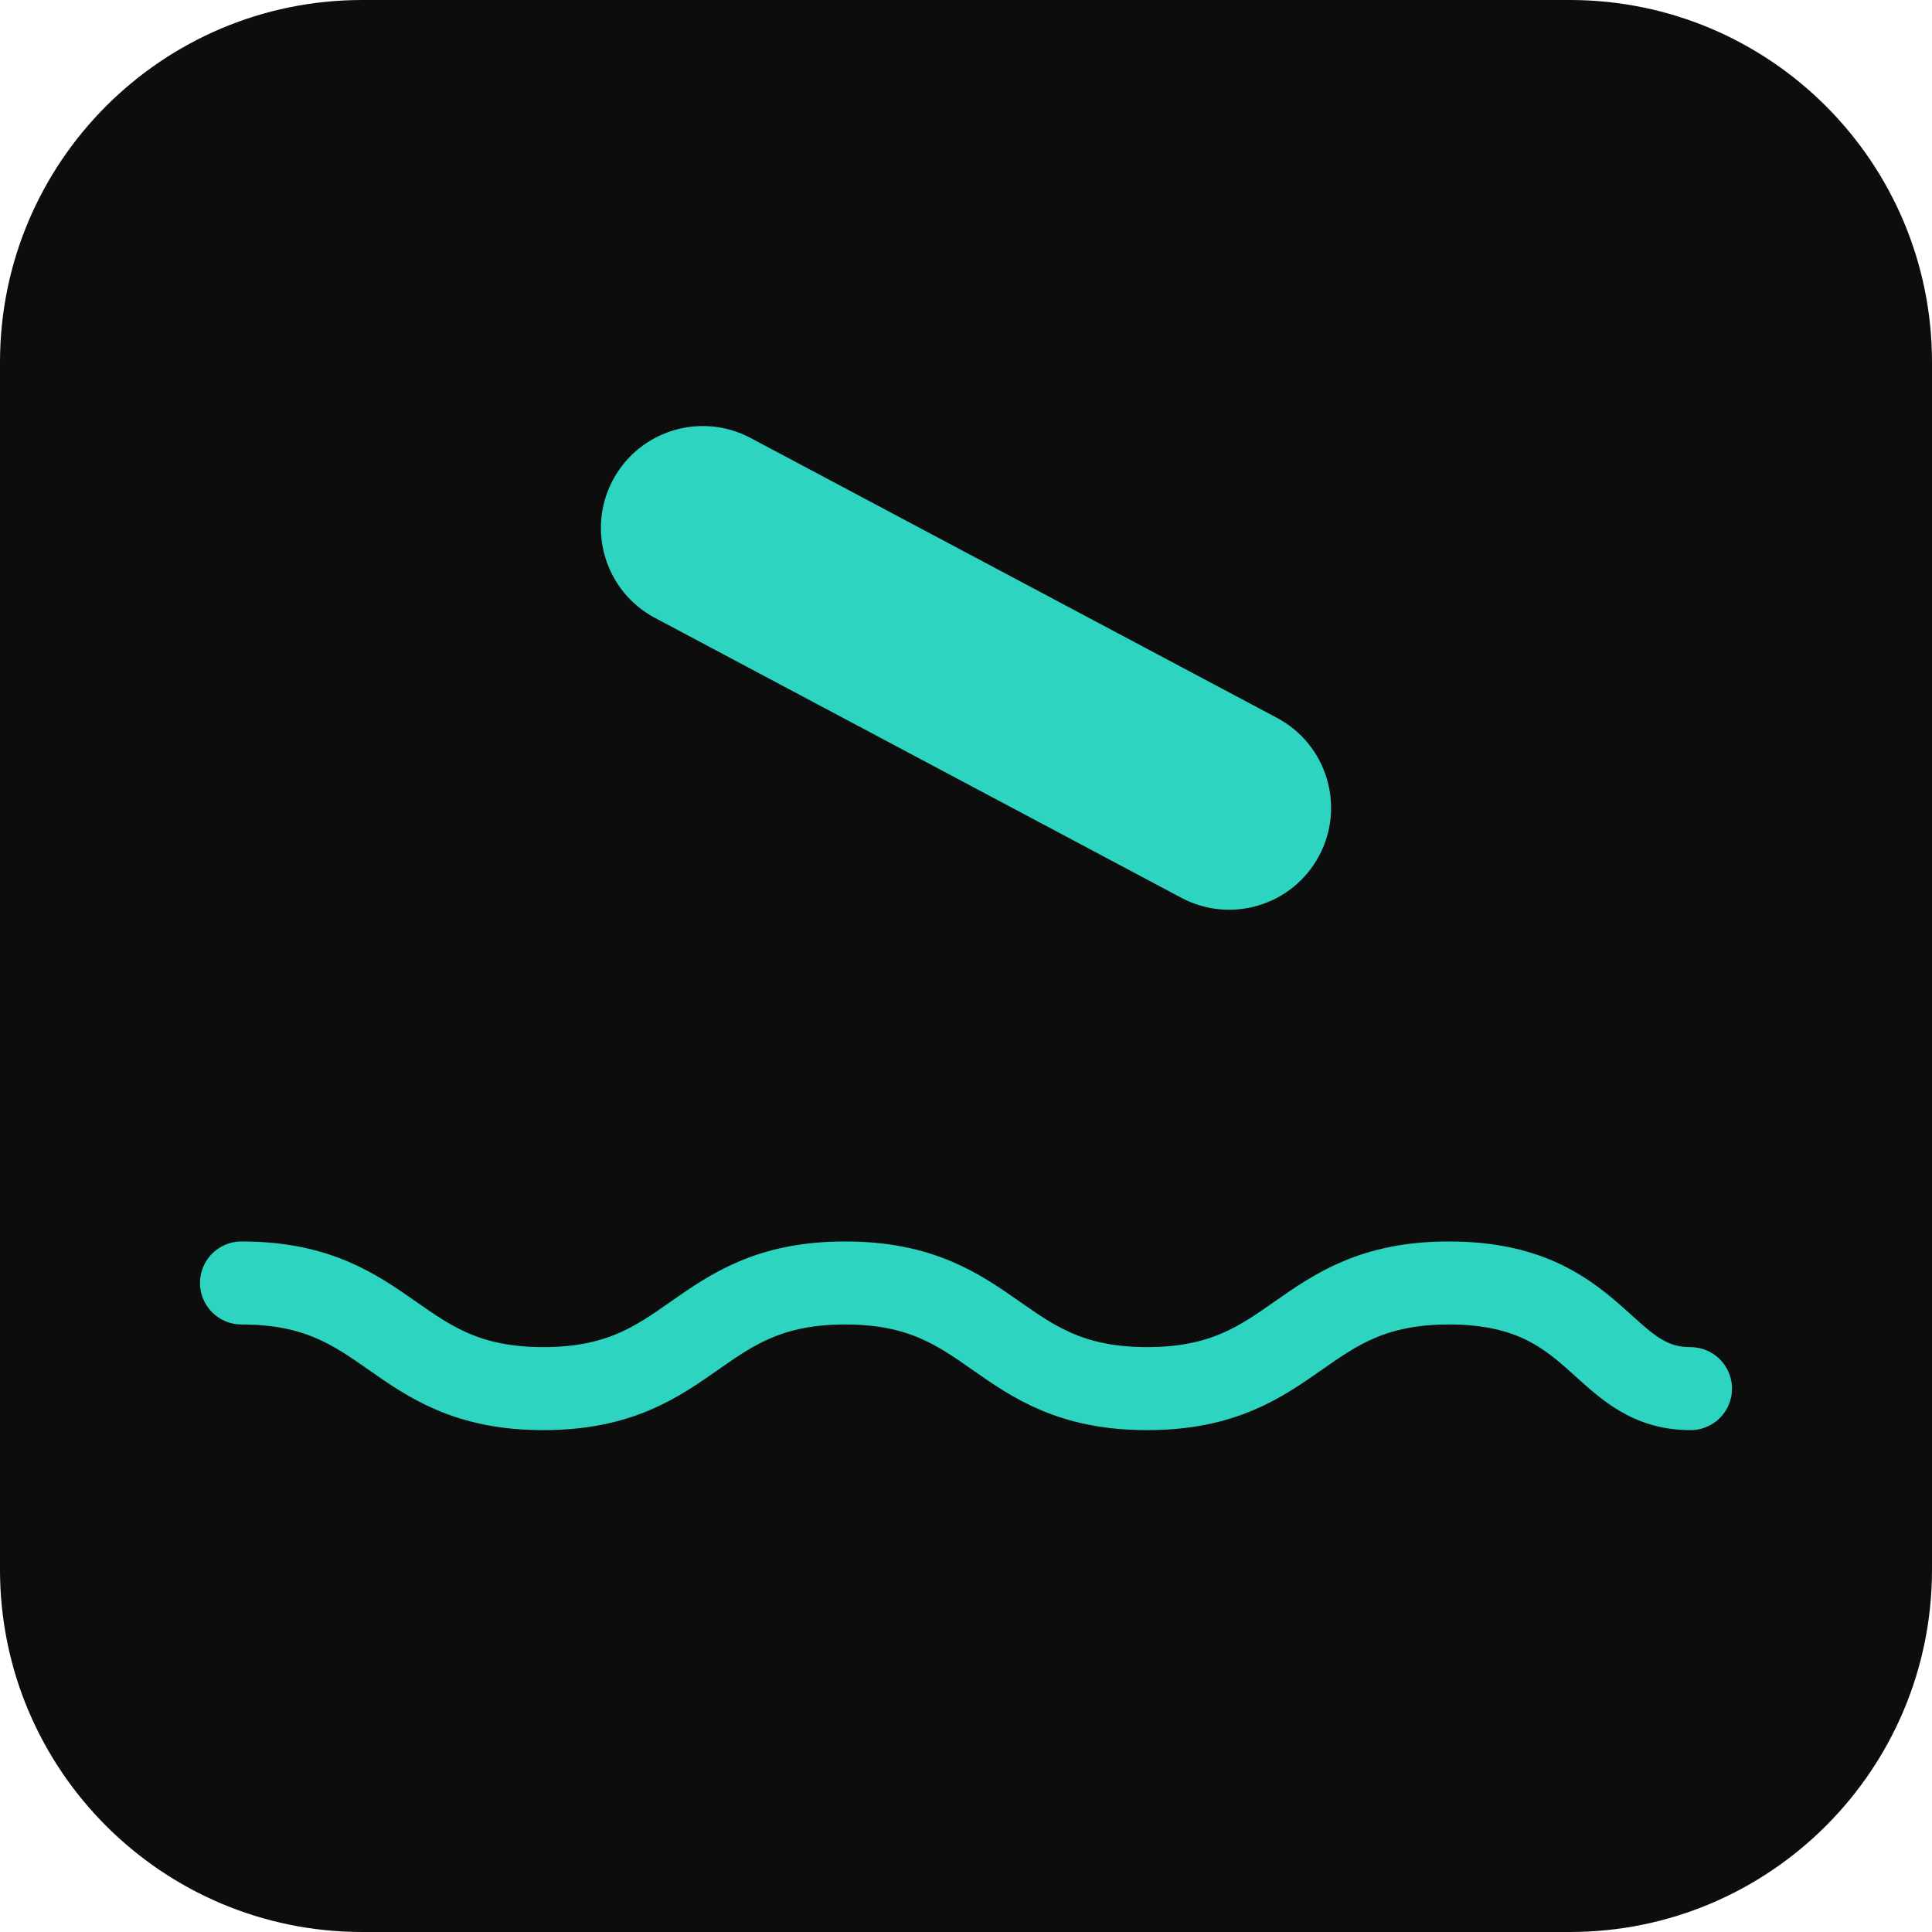
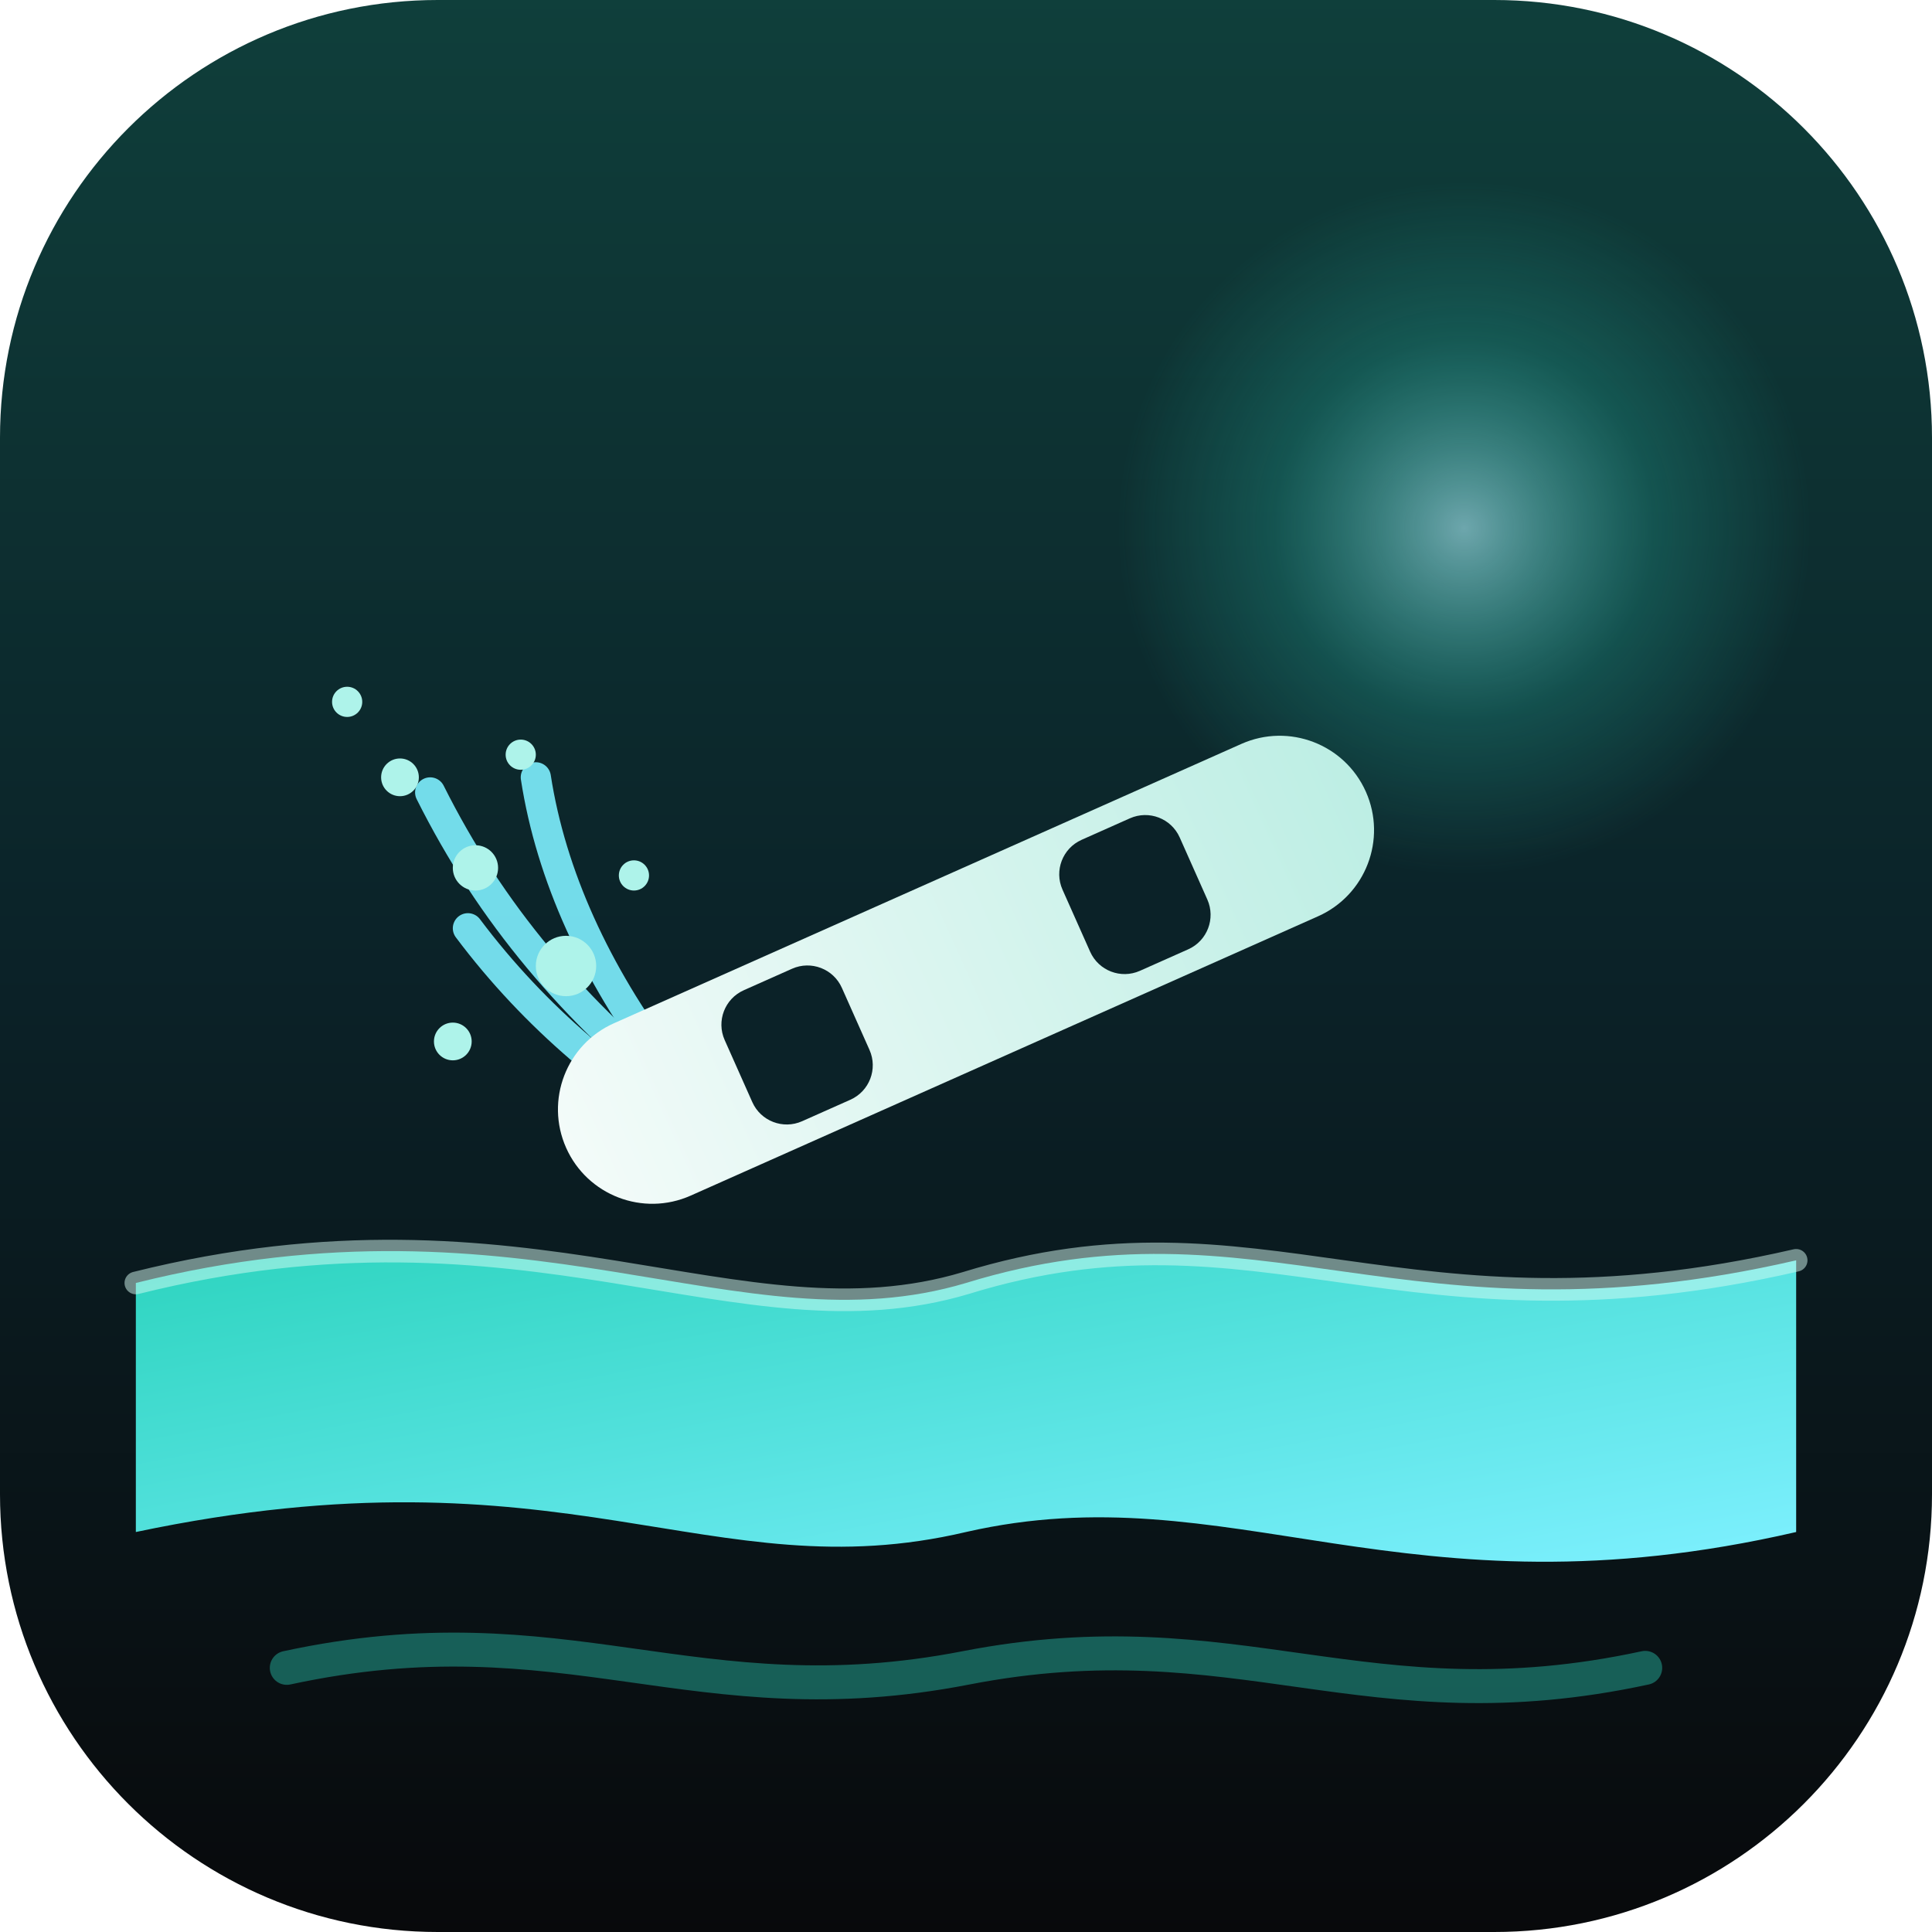
- <svg xmlns="http://www.w3.org/2000/svg" viewBox="0 0 512 512">
-   <rect width="512" height="512" rx="96" fill="#0d0d0d" />
-   <path d="M64 340c40 0 40 28 80 28s40-28 80-28 40 28 80 28 40-28 80-28 40 28 64 28" fill="none" stroke="#2dd4bf" stroke-width="22" stroke-linecap="round" />
-   <rect x="150" y="150" width="212" height="54" rx="27" transform="rotate(28 256 177)" fill="#2dd4bf" />
+ <svg xmlns="http://www.w3.org/2000/svg" viewBox="0 0 512 512" role="img" aria-label="Hove Lagoon wakeboarding">
+   <defs>
+     <linearGradient id="tile" x1="0" y1="0" x2="0" y2="1">
+       <stop offset="0" stop-color="#0f3f3b" />
+       <stop offset=".5" stop-color="#0b2228" />
+       <stop offset="1" stop-color="#08090b" />
+     </linearGradient>
+     <linearGradient id="wake" x1="0" y1="0" x2="1" y2="1">
+       <stop offset="0" stop-color="#2dd4bf" />
+       <stop offset="1" stop-color="#7ef0ff" />
+     </linearGradient>
+     <linearGradient id="board" x1="0" y1="0" x2="1" y2="0">
+       <stop offset="0" stop-color="#f3fbf9" />
+       <stop offset="1" stop-color="#bdeee4" />
+     </linearGradient>
+     <radialGradient id="sun" cx=".5" cy=".5" r=".5">
+       <stop offset="0" stop-color="#aef6ff" stop-opacity=".6" />
+       <stop offset=".55" stop-color="#2dd4bf" stop-opacity=".22" />
+       <stop offset="1" stop-color="#2dd4bf" stop-opacity="0" />
+     </radialGradient>
+   </defs>
+   <rect width="512" height="512" rx="116" fill="url(#tile)" />
+   <circle cx="388" cy="140" r="92" fill="url(#sun)" />
+   <g stroke="#7ef0ff" stroke-width="8" stroke-linecap="round" fill="none" opacity=".9">
+     <path d="M182 292 C152 268 130 242 114 210" />
+     <path d="M188 302 C164 288 142 270 124 246" />
+     <path d="M176 282 C158 258 146 232 142 206" />
+   </g>
+   <g fill="#aef3ea">
+     <circle cx="150" cy="256" r="8" />
+     <circle cx="126" cy="230" r="6" />
+     <circle cx="106" cy="206" r="5" />
+     <circle cx="92" cy="186" r="4" />
+     <circle cx="138" cy="200" r="4" />
+     <circle cx="120" cy="276" r="5" />
+     <circle cx="168" cy="232" r="4" />
+   </g>
+   <path d="M36 340 C140 314 196 358 256 340 C334 316 372 358 476 334 L476 406            C372 430 326 390 256 406 C188 422 150 382 36 406 Z" fill="url(#wake)" />
+   <path d="M36 340 C140 314 196 358 256 340 C334 316 372 358 476 334" fill="none" stroke="#d6fbf4" stroke-width="6" stroke-linecap="round" opacity=".5" />
+   <path d="M76 442 C150 426 184 456 256 442 C328 428 362 458 436 442" fill="none" stroke="#2dd4bf" stroke-width="9" stroke-linecap="round" opacity=".4" />
+   <g transform="rotate(-24 256 257)">
+     <rect x="140" y="232" width="232" height="50" rx="25" fill="url(#board)" />
+     <rect x="190" y="238" width="34" height="38" rx="10" fill="#0b2228" />
+     <rect x="288" y="238" width="34" height="38" rx="10" fill="#0b2228" />
+   </g>
</svg>
